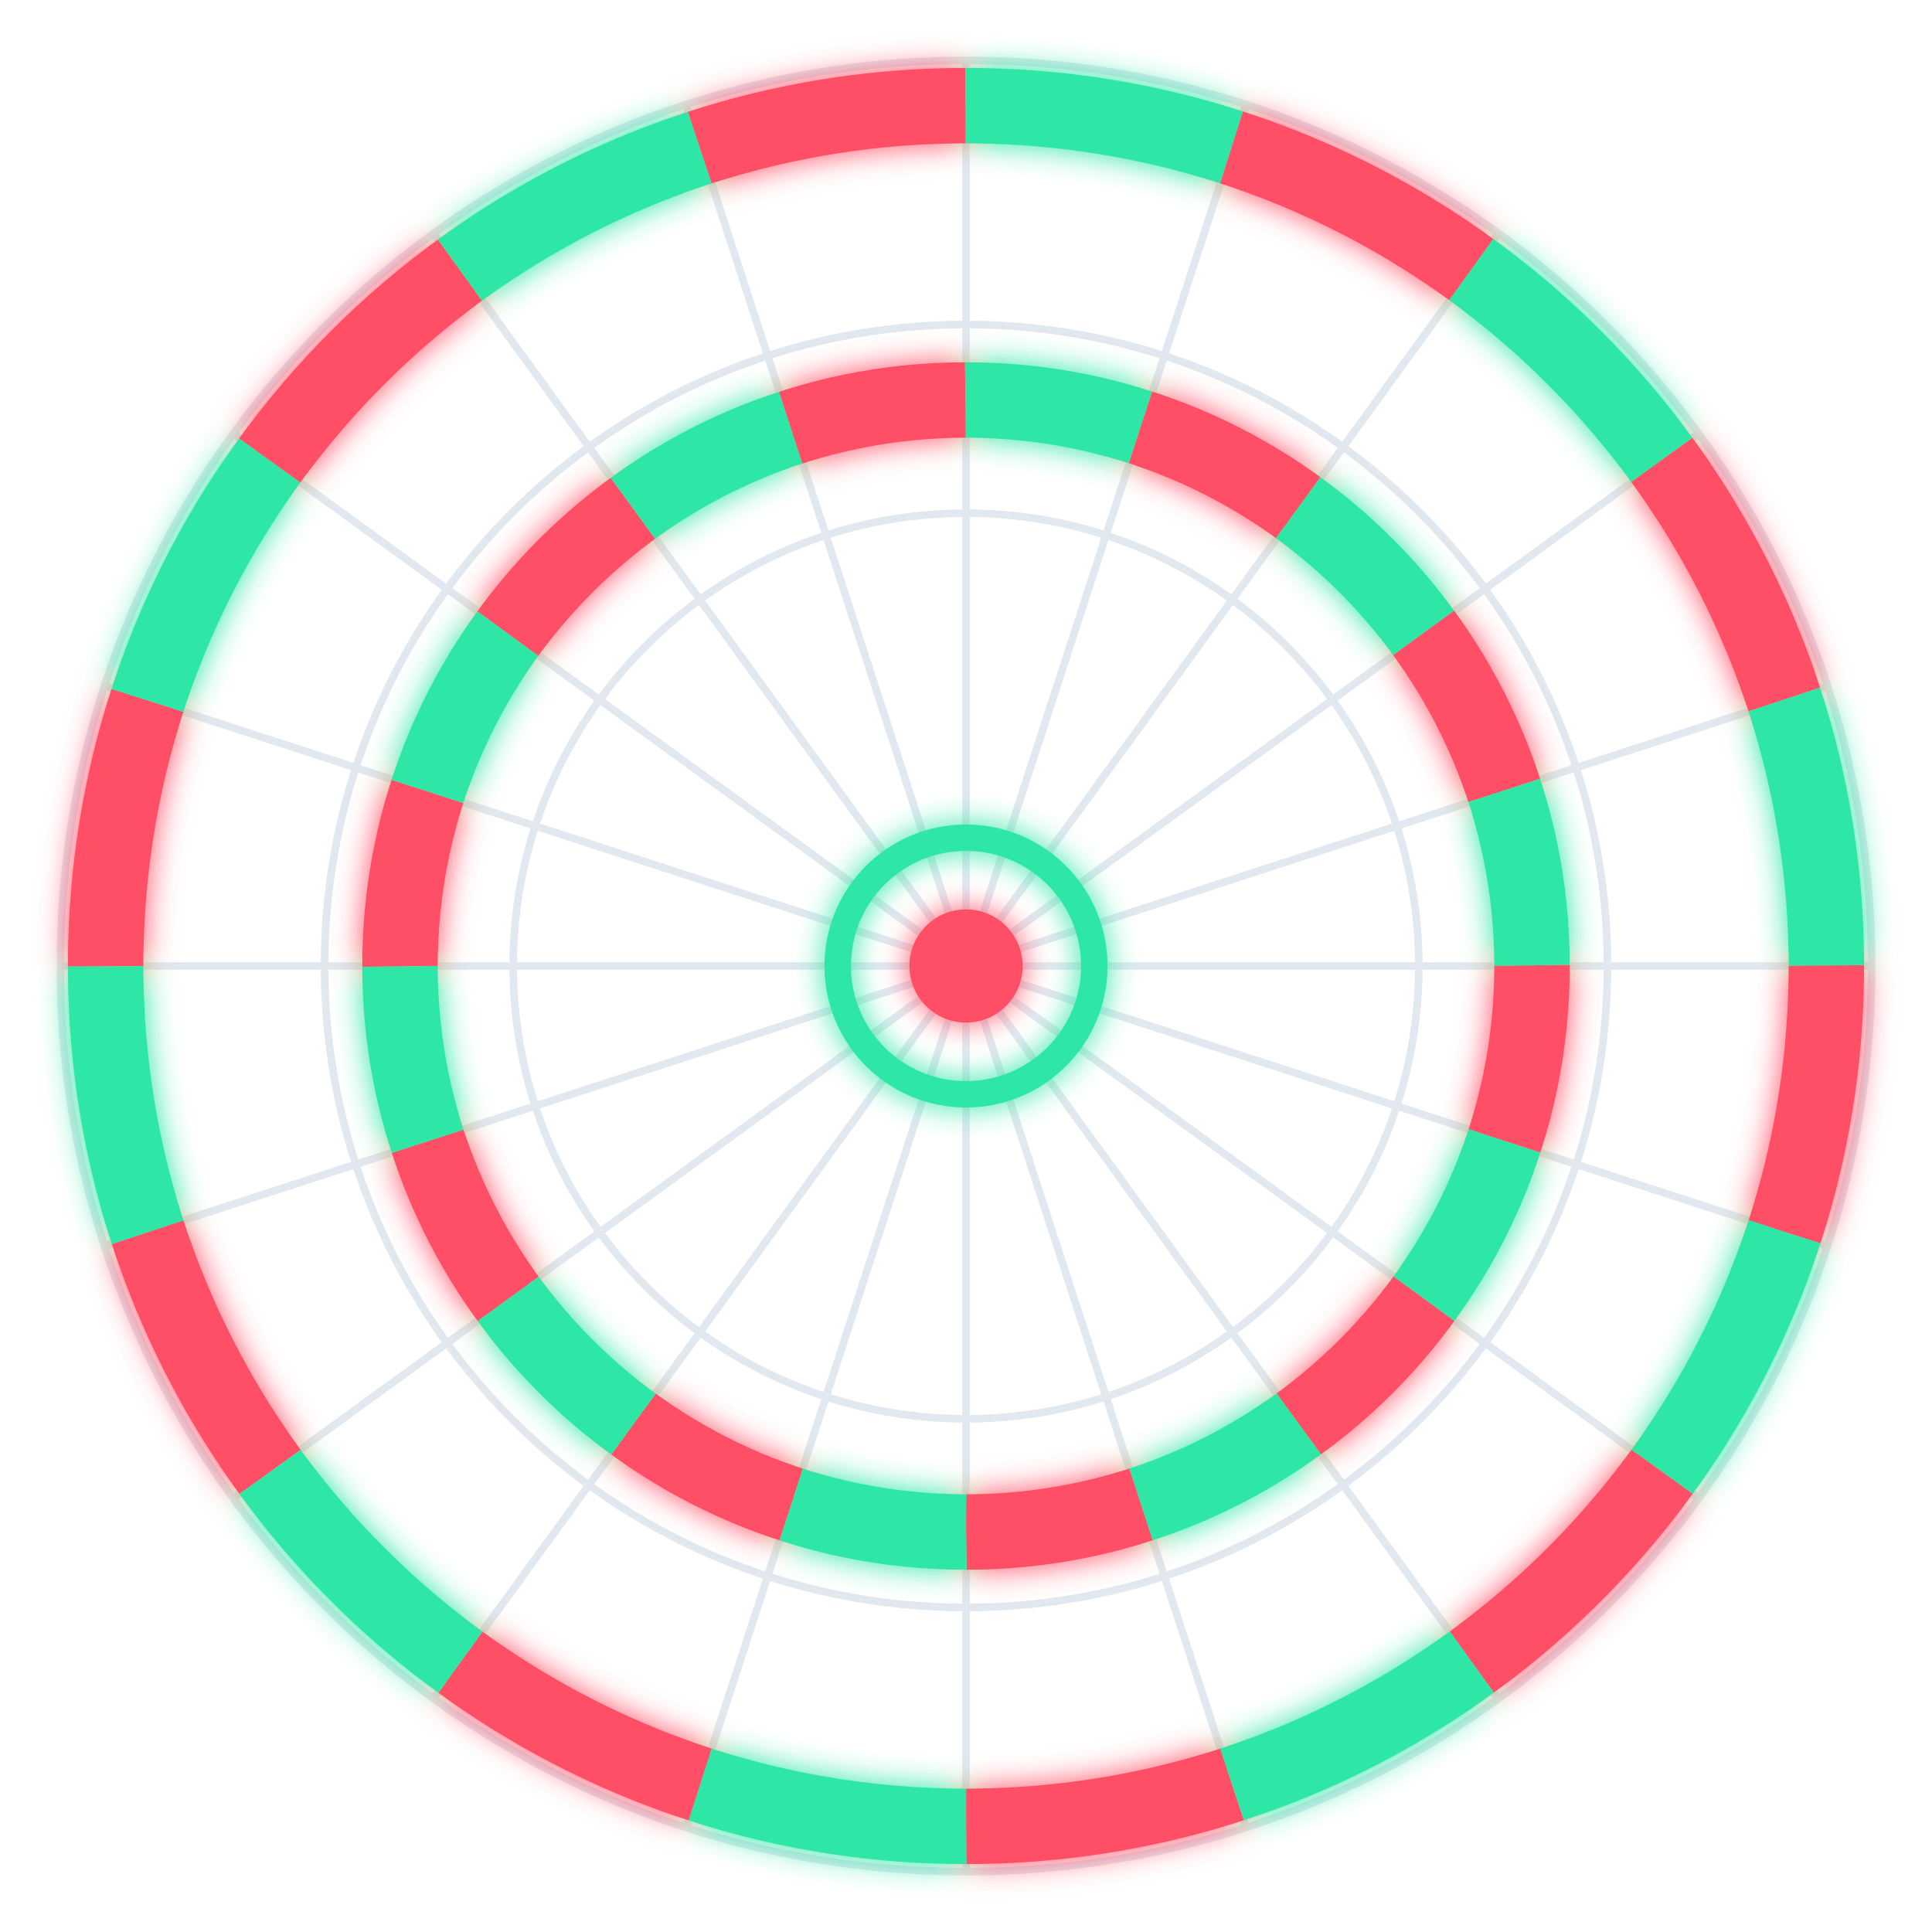
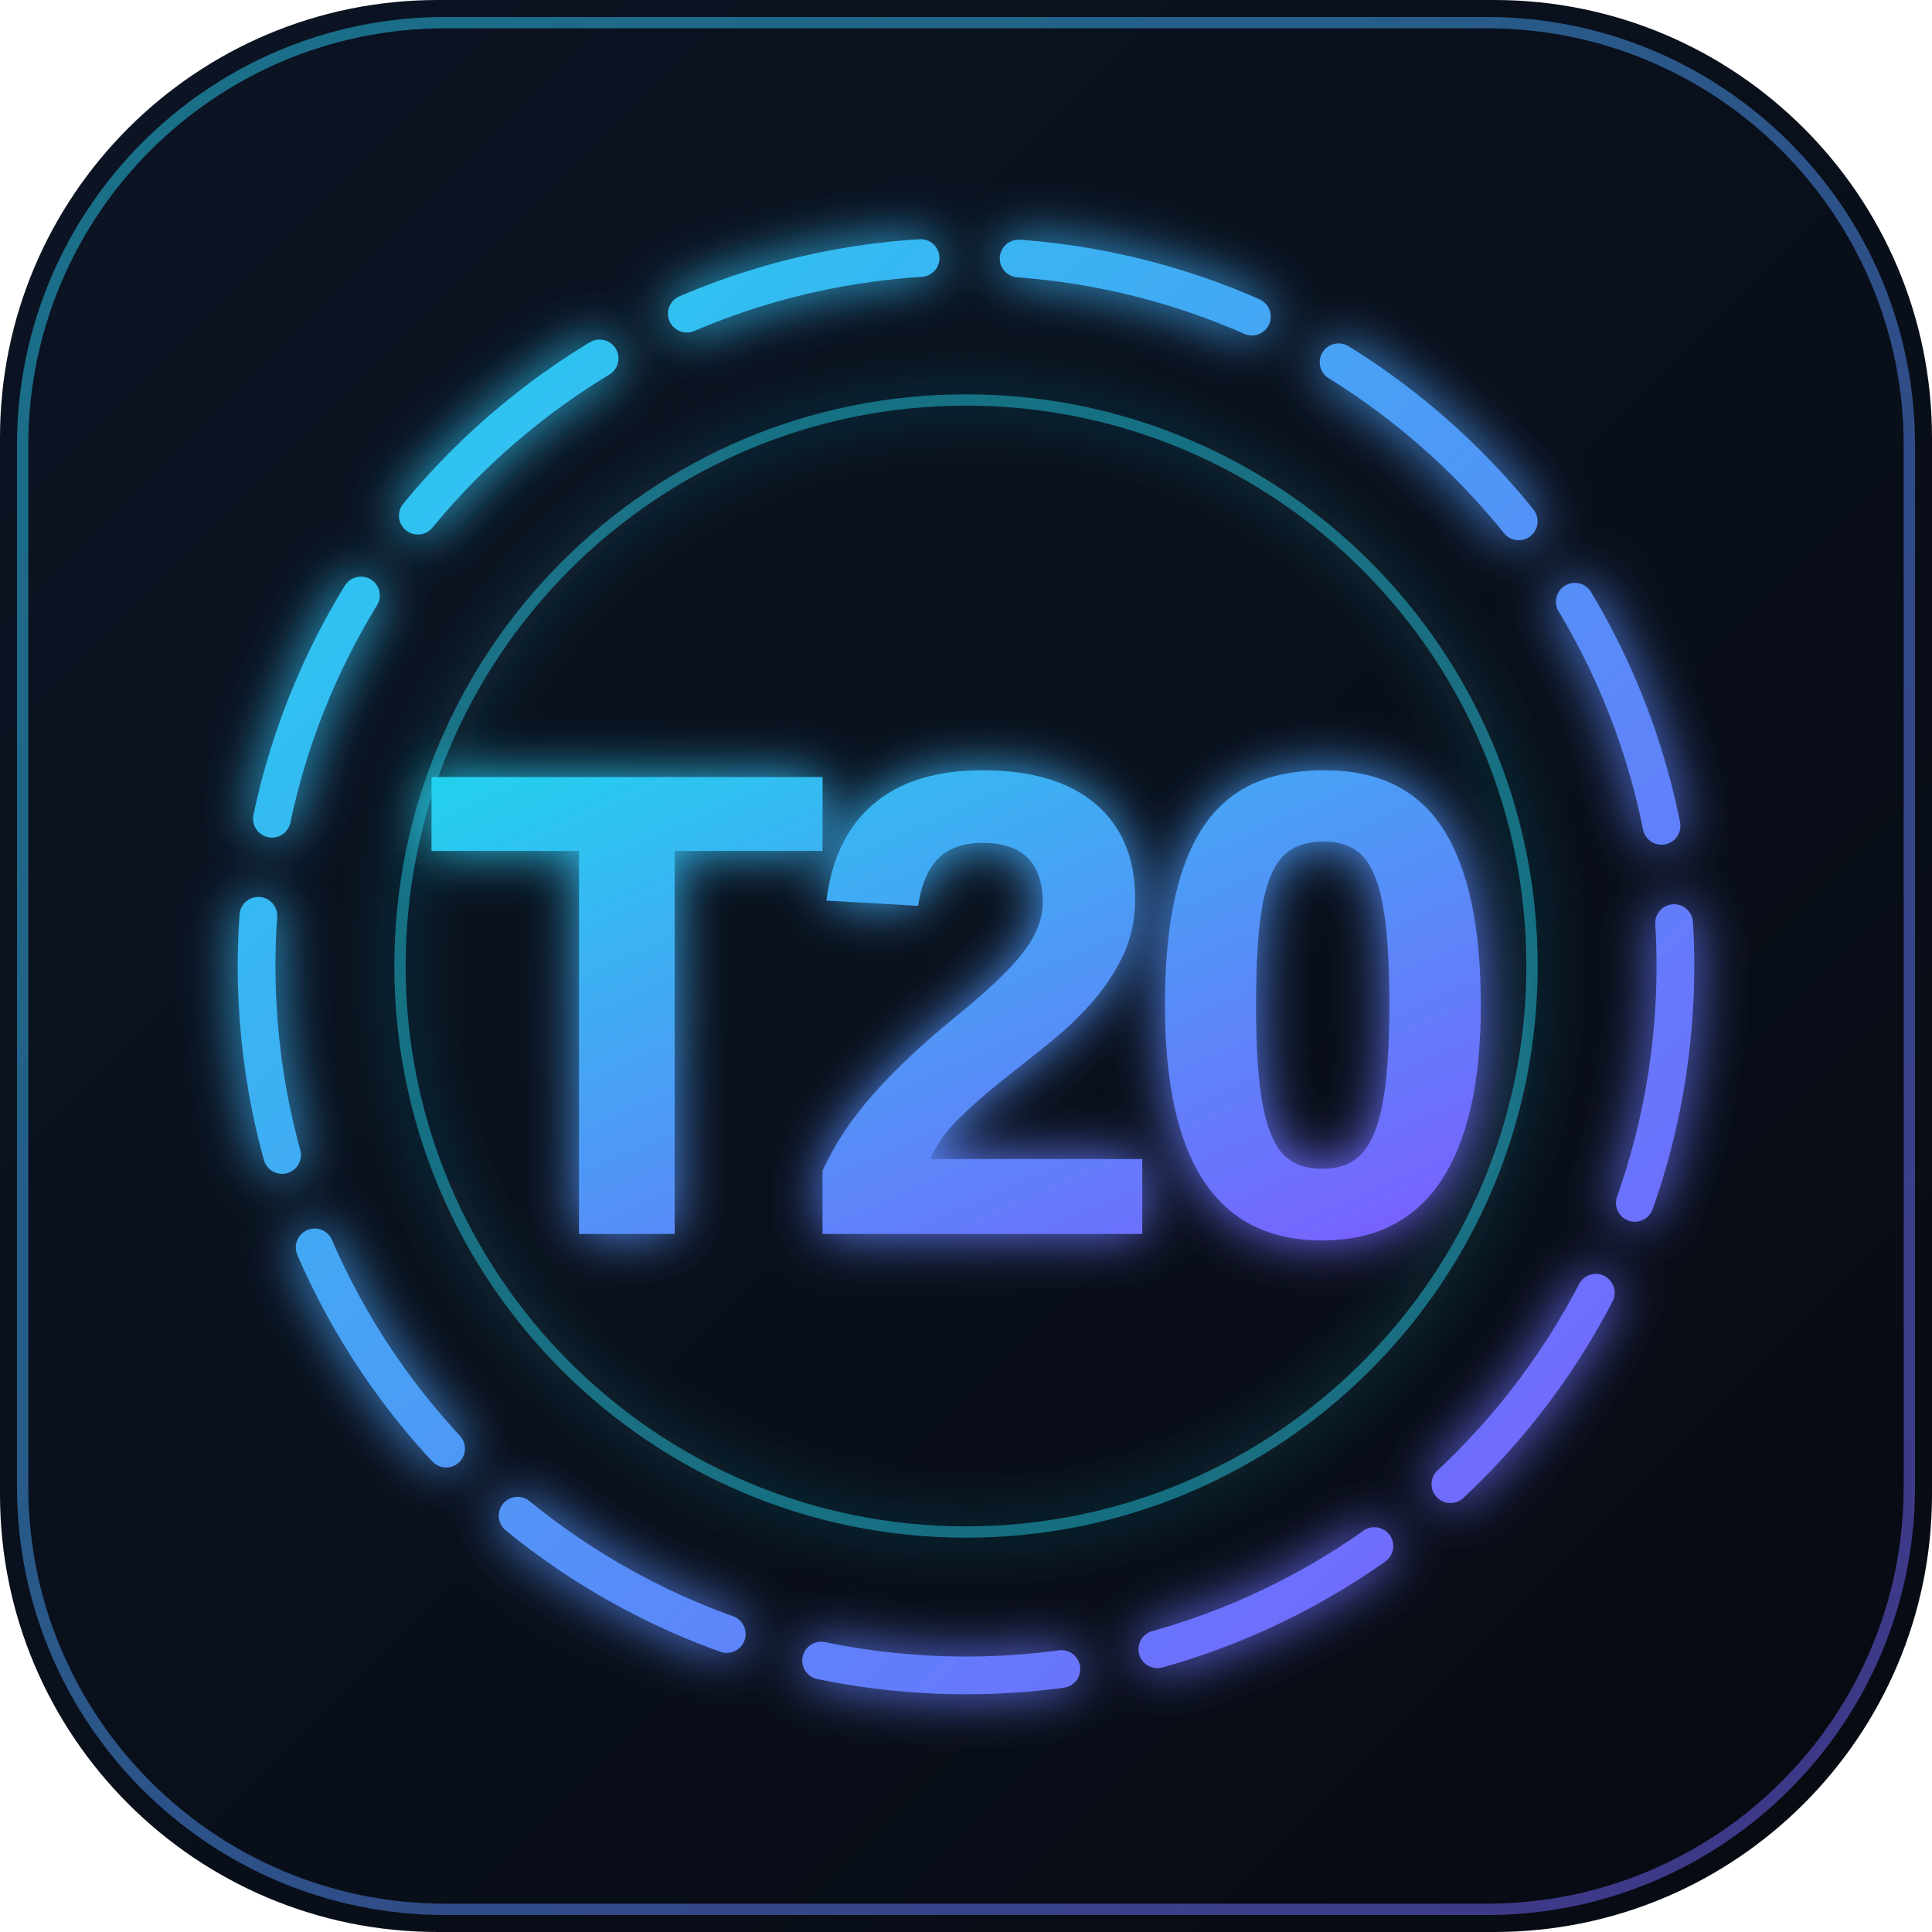
- <svg xmlns="http://www.w3.org/2000/svg" viewBox="0 0 512 512" role="img" aria-label="dartboard">
+ <svg xmlns="http://www.w3.org/2000/svg" viewBox="0 0 512 512" role="img" aria-label="T20">
  <defs>
-     <filter id="glow" x="-30%" y="-30%" width="160%" height="160%">
-       <feGaussianBlur stdDeviation="4" result="b" />
+     <linearGradient id="tile" x1="0" y1="0" x2="1" y2="1">
+       <stop offset="0" stop-color="#0c1424" />
+       <stop offset="1" stop-color="#070b12" />
+     </linearGradient>
+     <linearGradient id="neon" x1="0" y1="0" x2="1" y2="1">
+       <stop offset="0" stop-color="#22d3ee" />
+       <stop offset="1" stop-color="#7c5cff" />
+     </linearGradient>
+     <filter id="glow" x="-40%" y="-40%" width="180%" height="180%">
+       <feGaussianBlur stdDeviation="7" result="b" />
      <feMerge>
        <feMergeNode in="b" />
        <feMergeNode in="SourceGraphic" />
      </feMerge>
    </filter>
  </defs>
-   <g fill="none" stroke-linecap="butt">
-     <g stroke="#9fb6cc" stroke-width="2" opacity="0.32">
-       <circle cx="256" cy="256" r="240" />
-       <circle cx="256" cy="256" r="170" />
-       <circle cx="256" cy="256" r="120" />
-       <path d="M496 256L16 256 M484.3 330.2L27.7 181.8 M450.2 397.1L61.8 114.9 M397.1 450.2L114.9 61.8 M330.2 484.3L181.8 27.7 M256 496L256 16 M181.8 484.3L330.2 27.7 M114.9 450.2L397.1 61.8 M61.8 397.1L450.2 114.9 M27.7 330.2L484.3 181.8" />
-     </g>
-     <g filter="url(#glow)" stroke-width="20">
-       <circle cx="256" cy="256" r="228" stroke="#ff5066" stroke-dasharray="71.63 71.63" />
-       <circle cx="256" cy="256" r="228" stroke="#2ee6a6" stroke-dasharray="71.63 71.63" stroke-dashoffset="71.63" />
-       <circle cx="256" cy="256" r="150" stroke="#ff5066" stroke-dasharray="47.12 47.12" />
-       <circle cx="256" cy="256" r="150" stroke="#2ee6a6" stroke-dasharray="47.12 47.12" stroke-dashoffset="47.12" />
-     </g>
-   </g>
+   <rect width="512" height="512" rx="116" fill="url(#tile)" />
+   <rect x="6" y="6" width="500" height="500" rx="112" fill="none" stroke="url(#neon)" stroke-width="3" opacity="0.5" />
  <g filter="url(#glow)">
-     <circle cx="256" cy="256" r="34" fill="none" stroke="#2ee6a6" stroke-width="7" />
-     <circle cx="256" cy="256" r="15" fill="#ff5066" />
+     <circle cx="256" cy="256" r="188" fill="none" stroke="url(#neon)" stroke-width="10" stroke-linecap="round" stroke-dasharray="64 26" />
+     <circle cx="256" cy="256" r="150" fill="none" stroke="#22d3ee" stroke-width="3" opacity="0.45" />
+     <text x="256" y="266" text-anchor="middle" dominant-baseline="central" fill="url(#neon)" font-family="'Trebuchet MS','Arial Rounded MT Bold',Arial,sans-serif" font-weight="800" font-size="176" letter-spacing="-8">T20</text>
  </g>
</svg>
